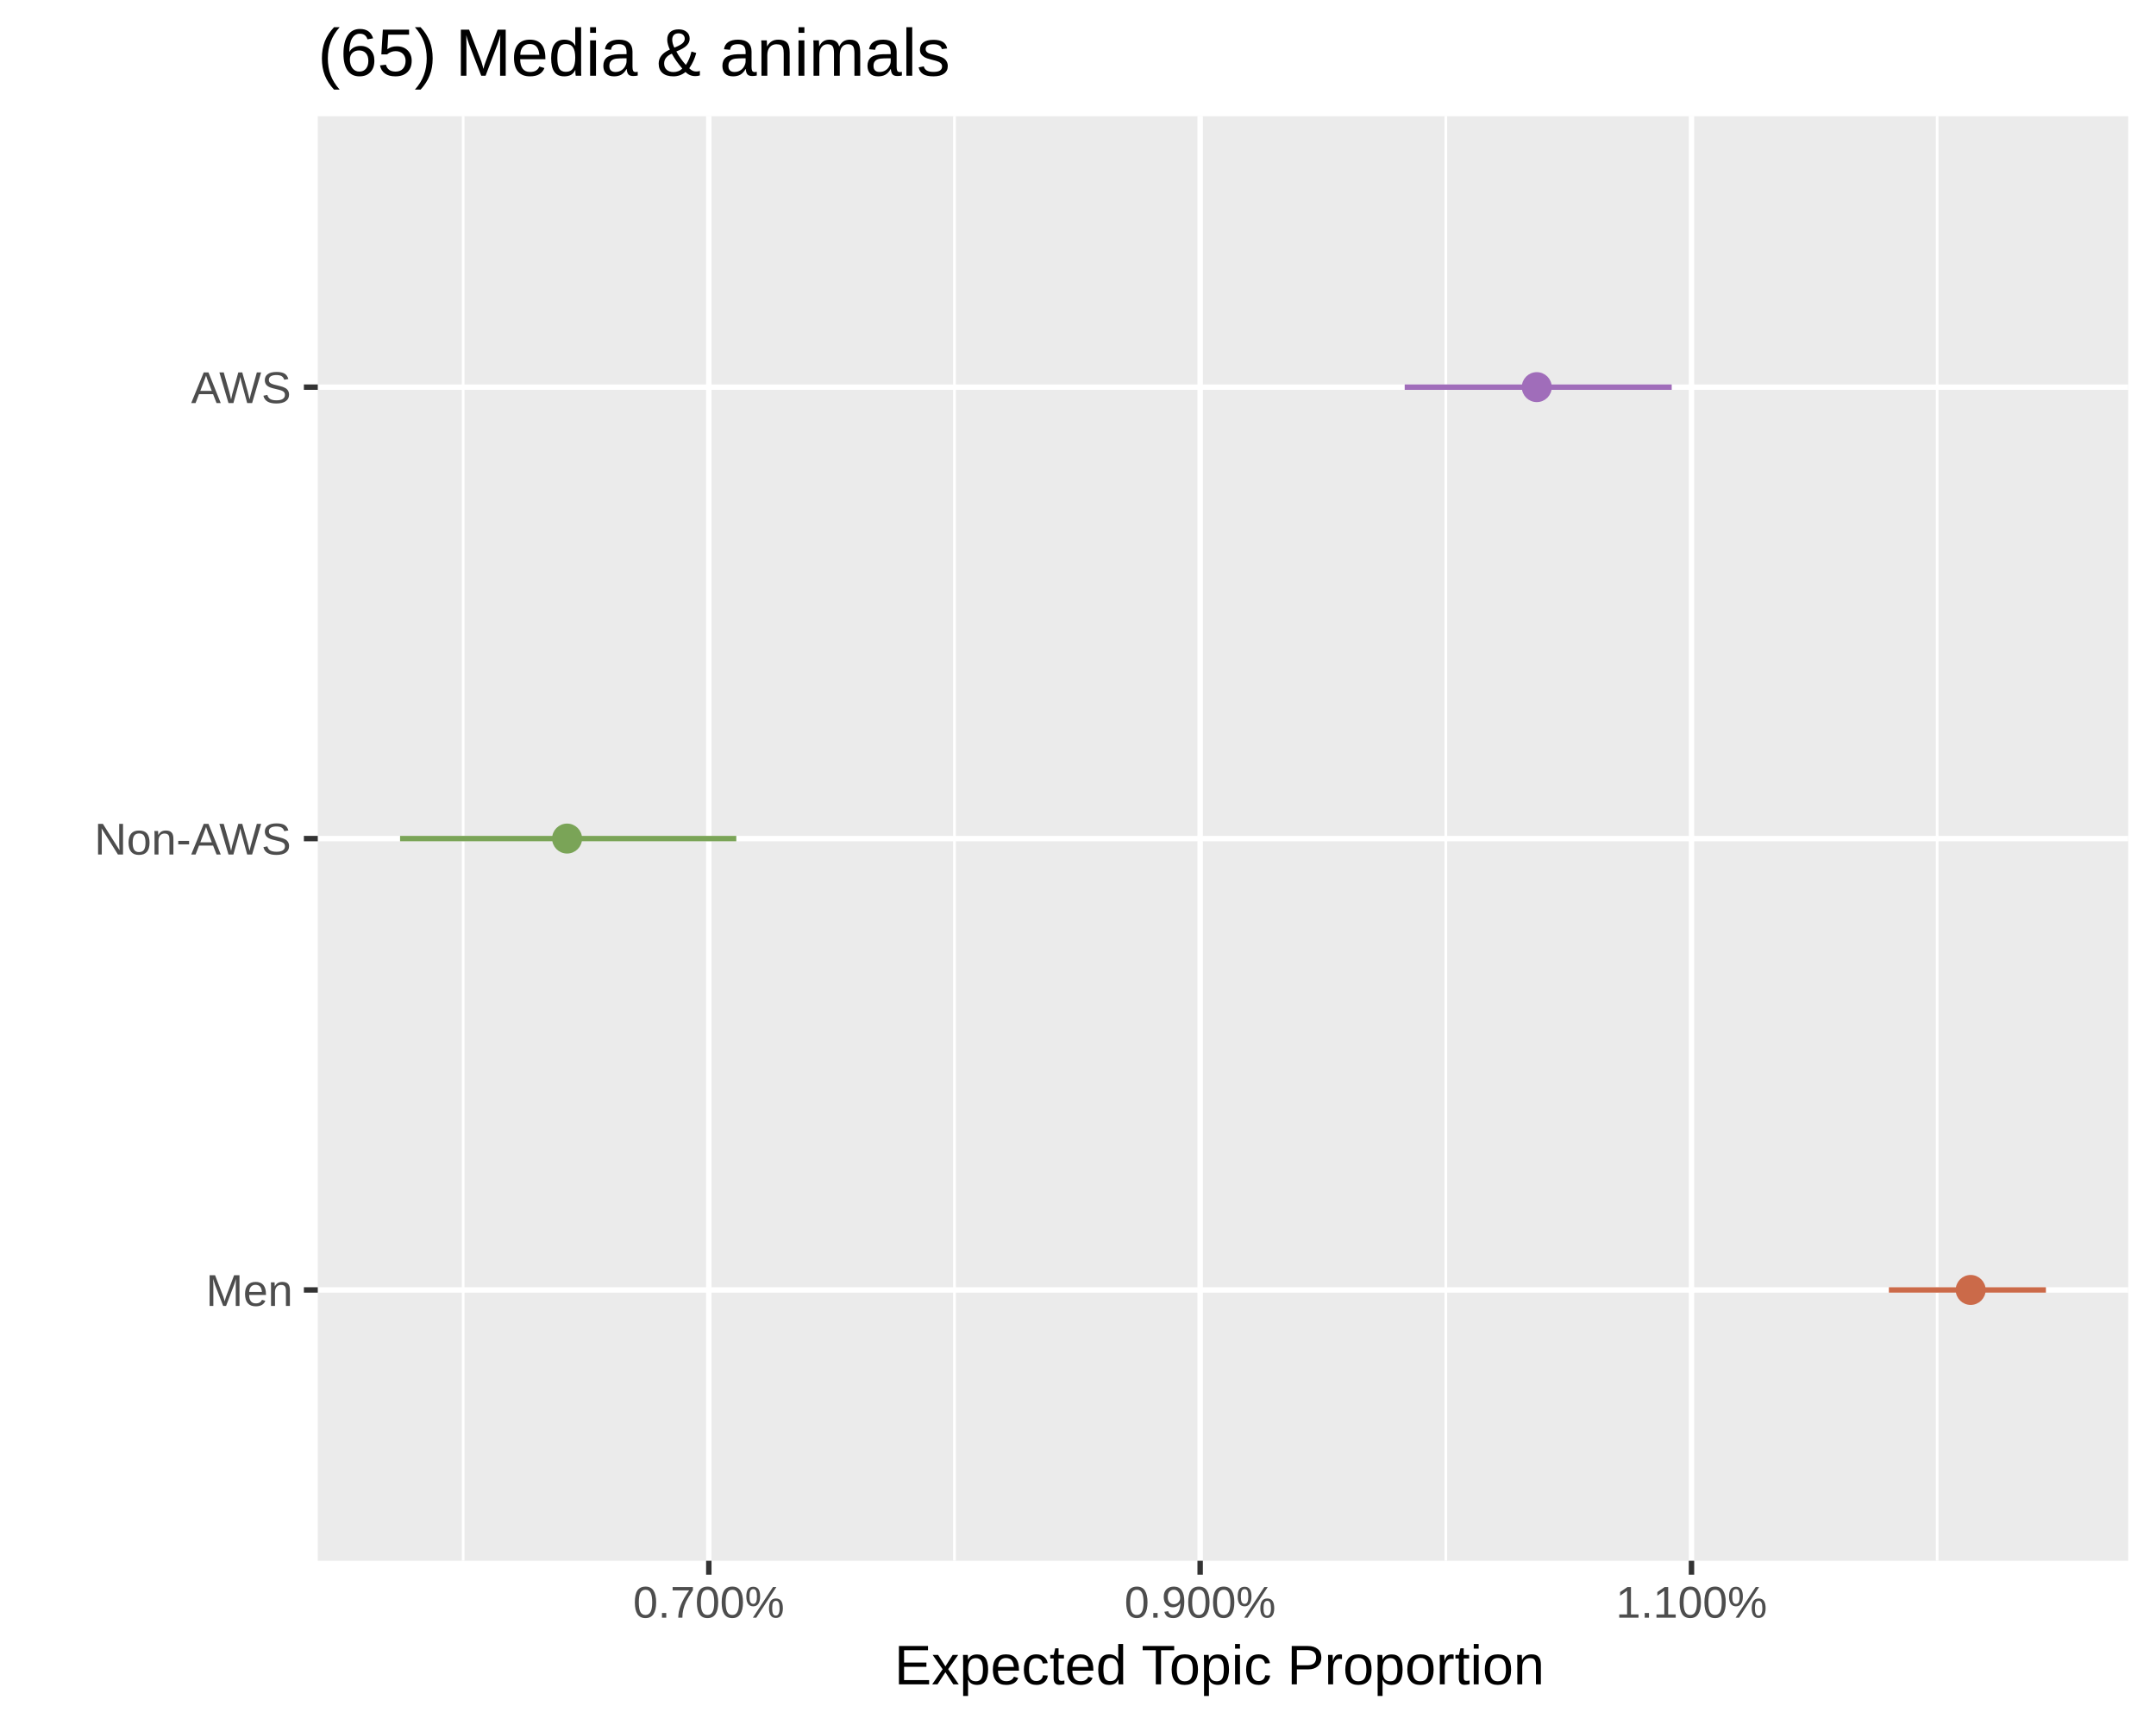
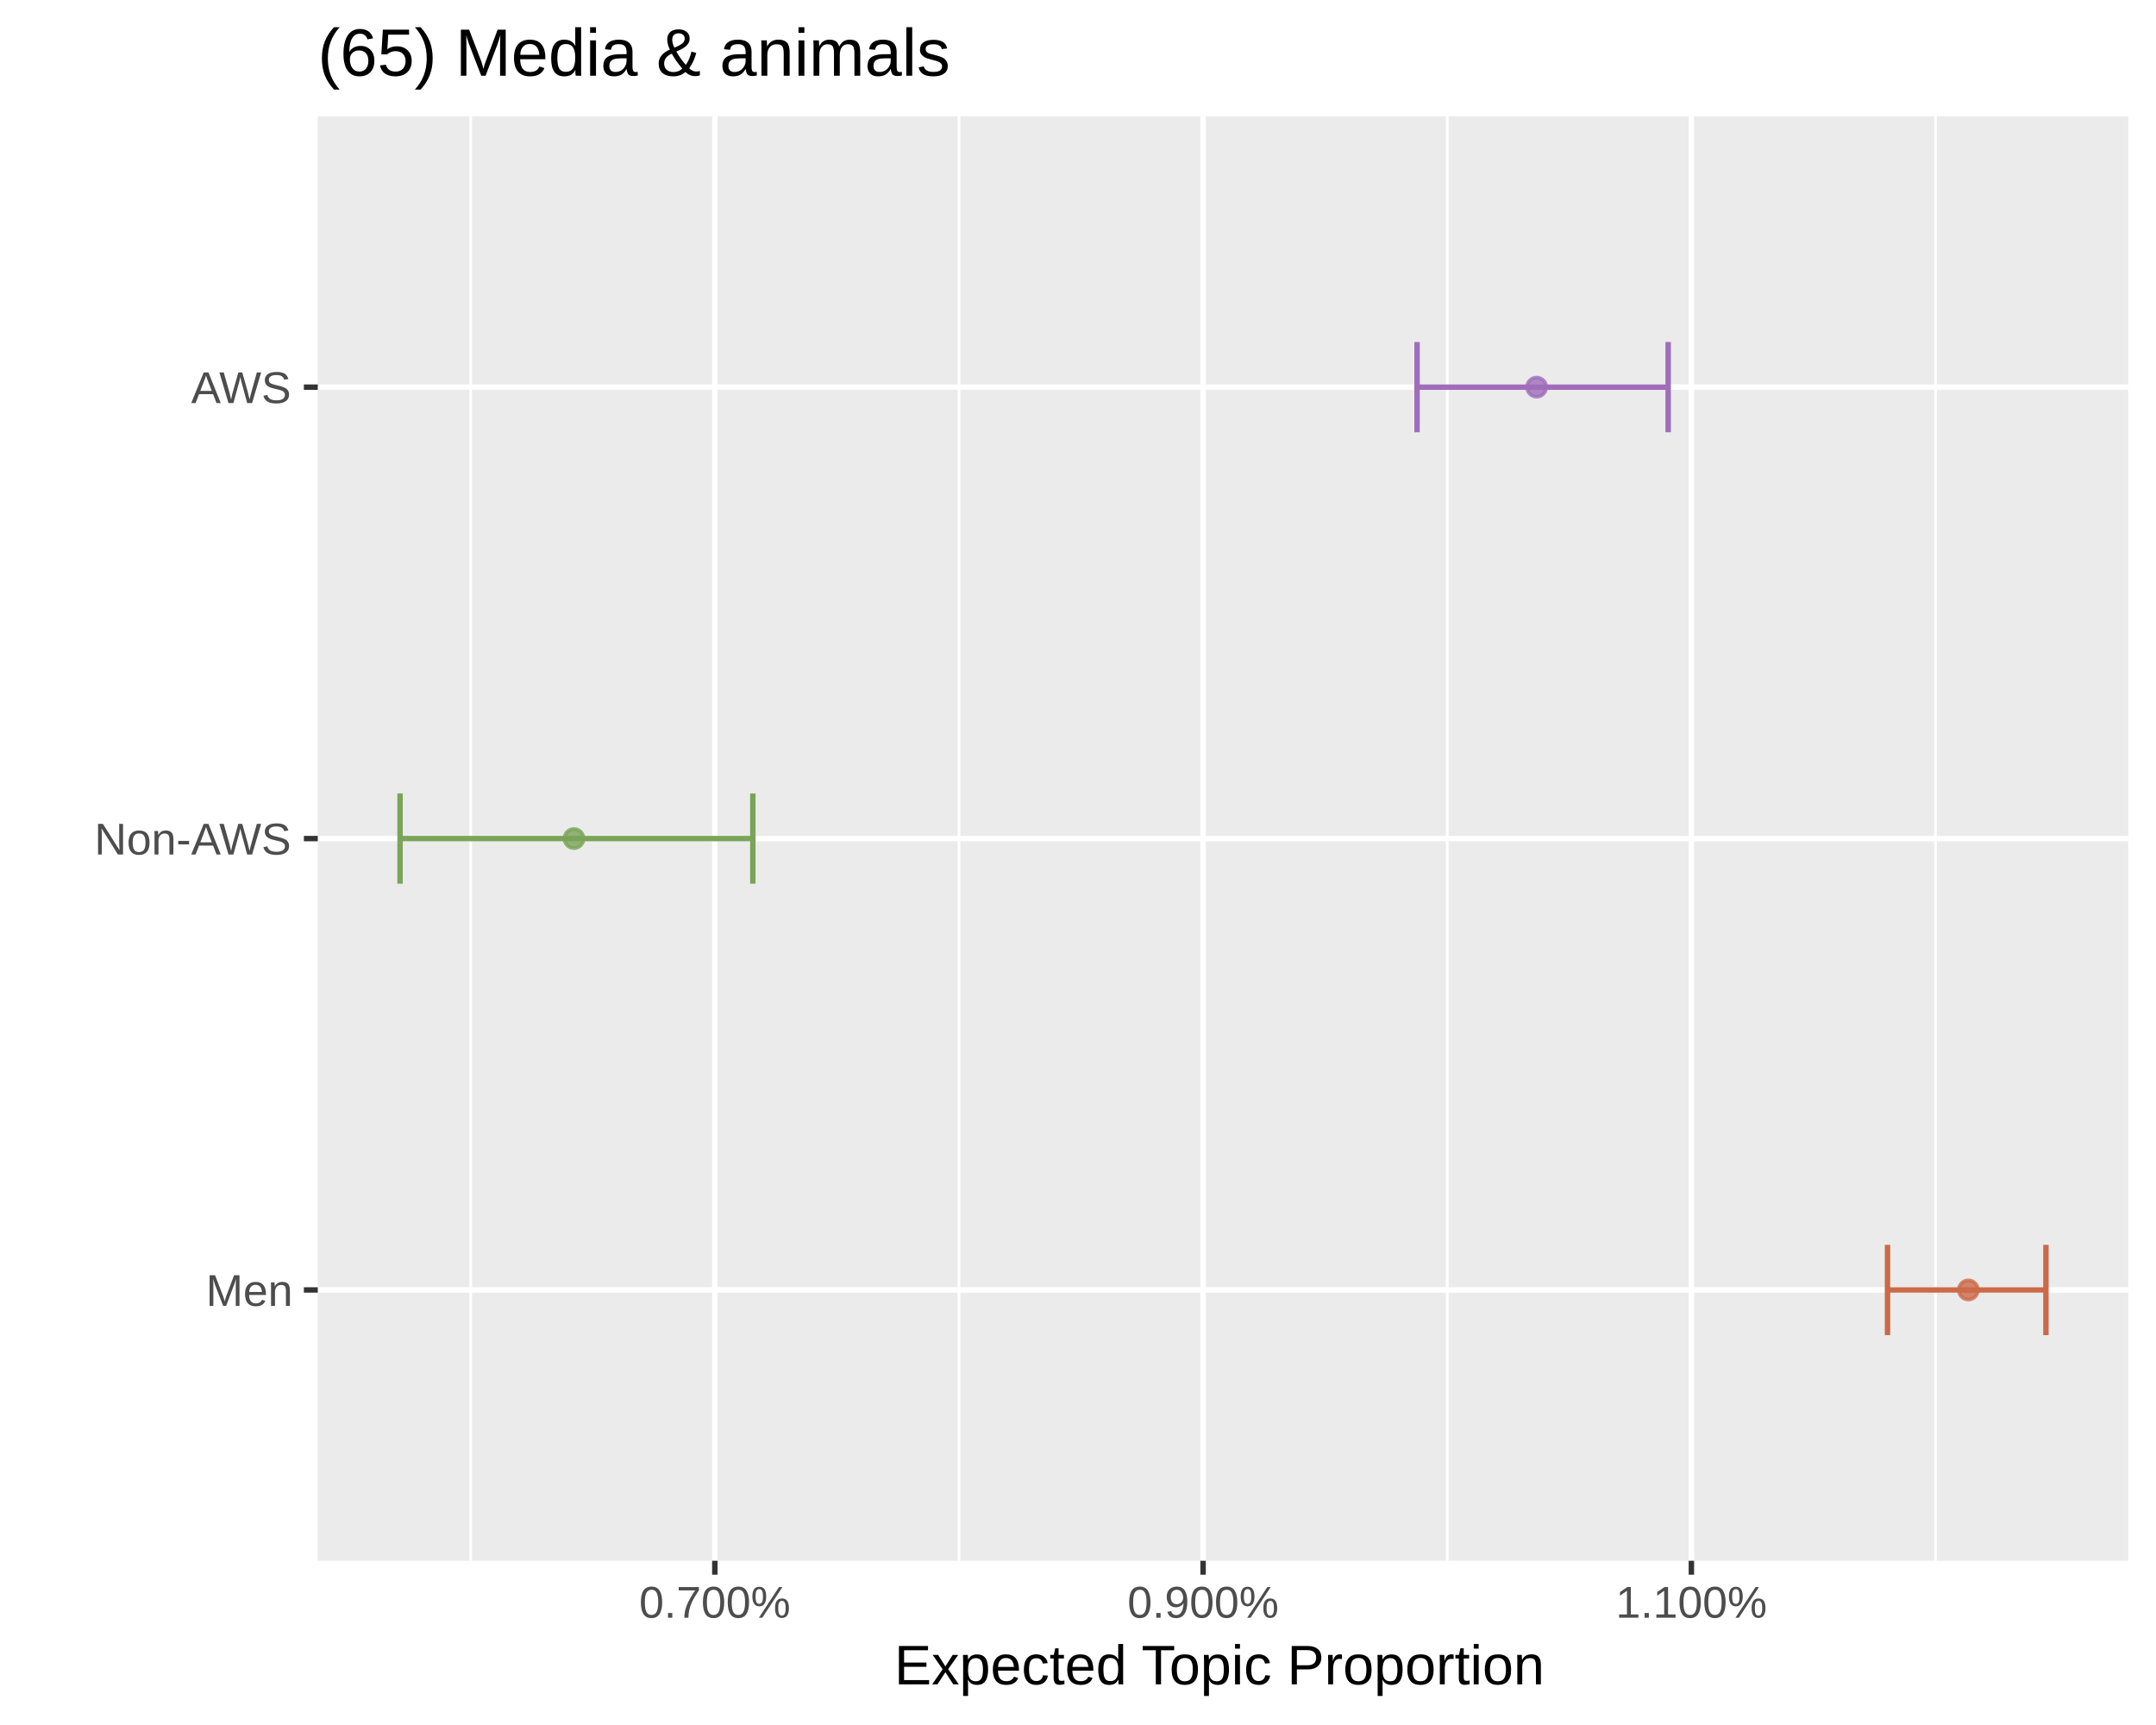
<svg xmlns="http://www.w3.org/2000/svg" viewBox="0 0 425.20 340.16">
  <defs>
    <style type="text/css">
    line, polyline, polygon, path, rect, circle {
      fill: none;
      stroke: #000000;
      stroke-linecap: round;
      stroke-linejoin: round;
      stroke-miterlimit: 10.00;
    }
  </style>
  </defs>
  <rect width="100%" height="100%" style="stroke: none; fill: #FFFFFF;" />
  <rect x="0.00" y="0.00" width="425.20" height="340.16" style="stroke-width: 1.07; stroke: #FFFFFF; fill: #FFFFFF;" />
  <defs>
    <clipPath id="cpNjIuNjd8NDE5LjcyfDMwNy43OHwyMi45Mw==">
      <rect x="62.67" y="22.93" width="357.05" height="284.85" />
    </clipPath>
  </defs>
  <rect x="62.67" y="22.93" width="357.05" height="284.85" style="stroke-width: 1.07; stroke: none; fill: #EBEBEB;" clip-path="url(#cpNjIuNjd8NDE5LjcyfDMwNy43OHwyMi45Mw==)" />
-   <polyline points="91.34,307.78 91.34,22.93 " style="stroke-width: 0.53; stroke: #FFFFFF; stroke-linecap: butt;" clip-path="url(#cpNjIuNjd8NDE5LjcyfDMwNy43OHwyMi45Mw==)" />
-   <polyline points="188.24,307.78 188.24,22.93 " style="stroke-width: 0.53; stroke: #FFFFFF; stroke-linecap: butt;" clip-path="url(#cpNjIuNjd8NDE5LjcyfDMwNy43OHwyMi45Mw==)" />
-   <polyline points="285.14,307.78 285.14,22.93 " style="stroke-width: 0.53; stroke: #FFFFFF; stroke-linecap: butt;" clip-path="url(#cpNjIuNjd8NDE5LjcyfDMwNy43OHwyMi45Mw==)" />
-   <polyline points="382.04,307.78 382.04,22.93 " style="stroke-width: 0.53; stroke: #FFFFFF; stroke-linecap: butt;" clip-path="url(#cpNjIuNjd8NDE5LjcyfDMwNy43OHwyMi45Mw==)" />
+   <polyline points="92.83,307.78 92.83,22.93 " style="stroke-width: 0.53; stroke: #FFFFFF; stroke-linecap: butt;" clip-path="url(#cpNjIuNjd8NDE5LjcyfDMwNy43OHwyMi45Mw==)" />
+   <polyline points="189.13,307.78 189.13,22.93 " style="stroke-width: 0.53; stroke: #FFFFFF; stroke-linecap: butt;" clip-path="url(#cpNjIuNjd8NDE5LjcyfDMwNy43OHwyMi45Mw==)" />
+   <polyline points="285.42,307.78 285.42,22.93 " style="stroke-width: 0.53; stroke: #FFFFFF; stroke-linecap: butt;" clip-path="url(#cpNjIuNjd8NDE5LjcyfDMwNy43OHwyMi45Mw==)" />
+   <polyline points="381.72,307.78 381.72,22.93 " style="stroke-width: 0.53; stroke: #FFFFFF; stroke-linecap: butt;" clip-path="url(#cpNjIuNjd8NDE5LjcyfDMwNy43OHwyMi45Mw==)" />
  <polyline points="62.67,254.37 419.72,254.37 " style="stroke-width: 1.07; stroke: #FFFFFF; stroke-linecap: butt;" clip-path="url(#cpNjIuNjd8NDE5LjcyfDMwNy43OHwyMi45Mw==)" />
  <polyline points="62.67,165.36 419.72,165.36 " style="stroke-width: 1.07; stroke: #FFFFFF; stroke-linecap: butt;" clip-path="url(#cpNjIuNjd8NDE5LjcyfDMwNy43OHwyMi45Mw==)" />
  <polyline points="62.67,76.34 419.72,76.34 " style="stroke-width: 1.07; stroke: #FFFFFF; stroke-linecap: butt;" clip-path="url(#cpNjIuNjd8NDE5LjcyfDMwNy43OHwyMi45Mw==)" />
-   <polyline points="139.79,307.78 139.79,22.93 " style="stroke-width: 1.07; stroke: #FFFFFF; stroke-linecap: butt;" clip-path="url(#cpNjIuNjd8NDE5LjcyfDMwNy43OHwyMi45Mw==)" />
-   <polyline points="236.69,307.78 236.69,22.93 " style="stroke-width: 1.07; stroke: #FFFFFF; stroke-linecap: butt;" clip-path="url(#cpNjIuNjd8NDE5LjcyfDMwNy43OHwyMi45Mw==)" />
-   <polyline points="333.59,307.78 333.59,22.93 " style="stroke-width: 1.07; stroke: #FFFFFF; stroke-linecap: butt;" clip-path="url(#cpNjIuNjd8NDE5LjcyfDMwNy43OHwyMi45Mw==)" />
-   <line x1="372.52" y1="254.37" x2="403.49" y2="254.37" style="stroke-width: 1.07; stroke: #CB6A49; stroke-linecap: butt;" clip-path="url(#cpNjIuNjd8NDE5LjcyfDMwNy43OHwyMi45Mw==)" />
-   <line x1="277.03" y1="76.34" x2="329.69" y2="76.34" style="stroke-width: 1.07; stroke: #A06DBA; stroke-linecap: butt;" clip-path="url(#cpNjIuNjd8NDE5LjcyfDMwNy43OHwyMi45Mw==)" />
-   <line x1="78.90" y1="165.36" x2="145.21" y2="165.36" style="stroke-width: 1.07; stroke: #7AA457; stroke-linecap: butt;" clip-path="url(#cpNjIuNjd8NDE5LjcyfDMwNy43OHwyMi45Mw==)" />
-   <circle cx="388.65" cy="254.37" r="1.95pt" style="stroke-width: 0.71; stroke: #CB6A49; fill: #CB6A49;" clip-path="url(#cpNjIuNjd8NDE5LjcyfDMwNy43OHwyMi45Mw==)" />
-   <circle cx="303.08" cy="76.34" r="1.95pt" style="stroke-width: 0.71; stroke: #A06DBA; fill: #A06DBA;" clip-path="url(#cpNjIuNjd8NDE5LjcyfDMwNy43OHwyMi45Mw==)" />
-   <circle cx="111.84" cy="165.36" r="1.95pt" style="stroke-width: 0.71; stroke: #7AA457; fill: #7AA457;" clip-path="url(#cpNjIuNjd8NDE5LjcyfDMwNy43OHwyMi45Mw==)" />
+   <polyline points="140.98,307.78 140.98,22.93 " style="stroke-width: 1.07; stroke: #FFFFFF; stroke-linecap: butt;" clip-path="url(#cpNjIuNjd8NDE5LjcyfDMwNy43OHwyMi45Mw==)" />
+   <polyline points="237.27,307.78 237.27,22.93 " style="stroke-width: 1.07; stroke: #FFFFFF; stroke-linecap: butt;" clip-path="url(#cpNjIuNjd8NDE5LjcyfDMwNy43OHwyMi45Mw==)" />
+   <polyline points="333.57,307.78 333.57,22.93 " style="stroke-width: 1.07; stroke: #FFFFFF; stroke-linecap: butt;" clip-path="url(#cpNjIuNjd8NDE5LjcyfDMwNy43OHwyMi45Mw==)" />
+   <polyline points="403.49,263.28 403.49,245.47 " style="stroke-width: 1.07; stroke: #CB6A49; stroke-linecap: butt;" clip-path="url(#cpNjIuNjd8NDE5LjcyfDMwNy43OHwyMi45Mw==)" />
+   <polyline points="403.49,254.37 372.25,254.37 " style="stroke-width: 1.07; stroke: #CB6A49; stroke-linecap: butt;" clip-path="url(#cpNjIuNjd8NDE5LjcyfDMwNy43OHwyMi45Mw==)" />
+   <polyline points="372.25,263.28 372.25,245.47 " style="stroke-width: 1.07; stroke: #CB6A49; stroke-linecap: butt;" clip-path="url(#cpNjIuNjd8NDE5LjcyfDMwNy43OHwyMi45Mw==)" />
+   <polyline points="328.99,85.24 328.99,67.44 " style="stroke-width: 1.07; stroke: #A06DBA; stroke-linecap: butt;" clip-path="url(#cpNjIuNjd8NDE5LjcyfDMwNy43OHwyMi45Mw==)" />
+   <polyline points="328.99,76.34 279.47,76.34 " style="stroke-width: 1.07; stroke: #A06DBA; stroke-linecap: butt;" clip-path="url(#cpNjIuNjd8NDE5LjcyfDMwNy43OHwyMi45Mw==)" />
+   <polyline points="279.47,85.24 279.47,67.44 " style="stroke-width: 1.07; stroke: #A06DBA; stroke-linecap: butt;" clip-path="url(#cpNjIuNjd8NDE5LjcyfDMwNy43OHwyMi45Mw==)" />
+   <polyline points="148.47,174.26 148.47,156.46 " style="stroke-width: 1.07; stroke: #7AA457; stroke-linecap: butt;" clip-path="url(#cpNjIuNjd8NDE5LjcyfDMwNy43OHwyMi45Mw==)" />
+   <polyline points="148.47,165.36 78.90,165.36 " style="stroke-width: 1.07; stroke: #7AA457; stroke-linecap: butt;" clip-path="url(#cpNjIuNjd8NDE5LjcyfDMwNy43OHwyMi45Mw==)" />
+   <polyline points="78.90,174.26 78.90,156.46 " style="stroke-width: 1.07; stroke: #7AA457; stroke-linecap: butt;" clip-path="url(#cpNjIuNjd8NDE5LjcyfDMwNy43OHwyMi45Mw==)" />
+   <circle cx="388.19" cy="254.37" r="1.42pt" style="stroke-width: 0.71; stroke: #CB6A49; stroke-opacity: 0.80; fill: #CB6A49; fill-opacity: 0.80;" clip-path="url(#cpNjIuNjd8NDE5LjcyfDMwNy43OHwyMi45Mw==)" />
+   <circle cx="303.05" cy="76.34" r="1.42pt" style="stroke-width: 0.71; stroke: #A06DBA; stroke-opacity: 0.80; fill: #A06DBA; fill-opacity: 0.80;" clip-path="url(#cpNjIuNjd8NDE5LjcyfDMwNy43OHwyMi45Mw==)" />
+   <circle cx="113.20" cy="165.36" r="1.42pt" style="stroke-width: 0.71; stroke: #7AA457; stroke-opacity: 0.80; fill: #7AA457; fill-opacity: 0.80;" clip-path="url(#cpNjIuNjd8NDE5LjcyfDMwNy43OHwyMi45Mw==)" />
  <defs>
    <clipPath id="cpMC4wMHw0MjUuMjB8MzQwLjE2fDAuMDA=">
      <rect x="0.00" y="0.00" width="425.20" height="340.16" />
    </clipPath>
  </defs>
  <g clip-path="url(#cpMC4wMHw0MjUuMjB8MzQwLjE2fDAuMDA=)">
    <text x="40.62" y="257.52" style="font-size: 8.80px; fill: #4D4D4D; font-family: Arial;" textLength="17.12px" lengthAdjust="spacingAndGlyphs">Men</text>
  </g>
  <g clip-path="url(#cpMC4wMHw0MjUuMjB8MzQwLjE2fDAuMDA=)">
    <text x="18.62" y="168.51" style="font-size: 8.80px; fill: #4D4D4D; font-family: Arial;" textLength="39.12px" lengthAdjust="spacingAndGlyphs">Non-AWS</text>
  </g>
  <g clip-path="url(#cpMC4wMHw0MjUuMjB8MzQwLjE2fDAuMDA=)">
    <text x="37.69" y="79.49" style="font-size: 8.80px; fill: #4D4D4D; font-family: Arial;" textLength="20.04px" lengthAdjust="spacingAndGlyphs">AWS</text>
  </g>
  <polyline points="59.93,254.37 62.67,254.37 " style="stroke-width: 1.07; stroke: #333333; stroke-linecap: butt;" clip-path="url(#cpMC4wMHw0MjUuMjB8MzQwLjE2fDAuMDA=)" />
  <polyline points="59.93,165.36 62.67,165.36 " style="stroke-width: 1.07; stroke: #333333; stroke-linecap: butt;" clip-path="url(#cpMC4wMHw0MjUuMjB8MzQwLjE2fDAuMDA=)" />
  <polyline points="59.93,76.34 62.67,76.34 " style="stroke-width: 1.07; stroke: #333333; stroke-linecap: butt;" clip-path="url(#cpMC4wMHw0MjUuMjB8MzQwLjE2fDAuMDA=)" />
-   <polyline points="139.79,310.52 139.79,307.78 " style="stroke-width: 1.07; stroke: #333333; stroke-linecap: butt;" clip-path="url(#cpMC4wMHw0MjUuMjB8MzQwLjE2fDAuMDA=)" />
-   <polyline points="236.69,310.52 236.69,307.78 " style="stroke-width: 1.07; stroke: #333333; stroke-linecap: butt;" clip-path="url(#cpMC4wMHw0MjUuMjB8MzQwLjE2fDAuMDA=)" />
-   <polyline points="333.59,310.52 333.59,307.78 " style="stroke-width: 1.07; stroke: #333333; stroke-linecap: butt;" clip-path="url(#cpMC4wMHw0MjUuMjB8MzQwLjE2fDAuMDA=)" />
+   <polyline points="140.98,310.52 140.98,307.78 " style="stroke-width: 1.07; stroke: #333333; stroke-linecap: butt;" clip-path="url(#cpMC4wMHw0MjUuMjB8MzQwLjE2fDAuMDA=)" />
+   <polyline points="237.27,310.52 237.27,307.78 " style="stroke-width: 1.07; stroke: #333333; stroke-linecap: butt;" clip-path="url(#cpMC4wMHw0MjUuMjB8MzQwLjE2fDAuMDA=)" />
+   <polyline points="333.57,310.52 333.57,307.78 " style="stroke-width: 1.07; stroke: #333333; stroke-linecap: butt;" clip-path="url(#cpMC4wMHw0MjUuMjB8MzQwLjE2fDAuMDA=)" />
  <g clip-path="url(#cpMC4wMHw0MjUuMjB8MzQwLjE2fDAuMDA=)">
-     <text x="124.86" y="319.01" style="font-size: 8.80px; fill: #4D4D4D; font-family: Arial;" textLength="29.85px" lengthAdjust="spacingAndGlyphs">0.700%</text>
+     <text x="126.05" y="319.01" style="font-size: 8.80px; fill: #4D4D4D; font-family: Arial;" textLength="29.85px" lengthAdjust="spacingAndGlyphs">0.700%</text>
  </g>
  <g clip-path="url(#cpMC4wMHw0MjUuMjB8MzQwLjE2fDAuMDA=)">
-     <text x="221.76" y="319.01" style="font-size: 8.80px; fill: #4D4D4D; font-family: Arial;" textLength="29.85px" lengthAdjust="spacingAndGlyphs">0.900%</text>
+     <text x="222.35" y="319.01" style="font-size: 8.80px; fill: #4D4D4D; font-family: Arial;" textLength="29.85px" lengthAdjust="spacingAndGlyphs">0.900%</text>
  </g>
  <g clip-path="url(#cpMC4wMHw0MjUuMjB8MzQwLjE2fDAuMDA=)">
-     <text x="318.67" y="319.01" style="font-size: 8.80px; fill: #4D4D4D; font-family: Arial;" textLength="29.85px" lengthAdjust="spacingAndGlyphs">1.100%</text>
+     <text x="318.65" y="319.01" style="font-size: 8.80px; fill: #4D4D4D; font-family: Arial;" textLength="29.85px" lengthAdjust="spacingAndGlyphs">1.100%</text>
  </g>
  <g clip-path="url(#cpMC4wMHw0MjUuMjB8MzQwLjE2fDAuMDA=)">
    <text x="176.38" y="332.15" style="font-size: 11.00px; font-family: Arial;" textLength="129.63px" lengthAdjust="spacingAndGlyphs">Expected Topic Proportion</text>
  </g>
  <g clip-path="url(#cpMC4wMHw0MjUuMjB8MzQwLjE2fDAuMDA=)">
    <text x="62.67" y="14.93" style="font-size: 13.20px; font-family: Arial;" textLength="124.72px" lengthAdjust="spacingAndGlyphs">(65) Media &amp; animals</text>
  </g>
</svg>
